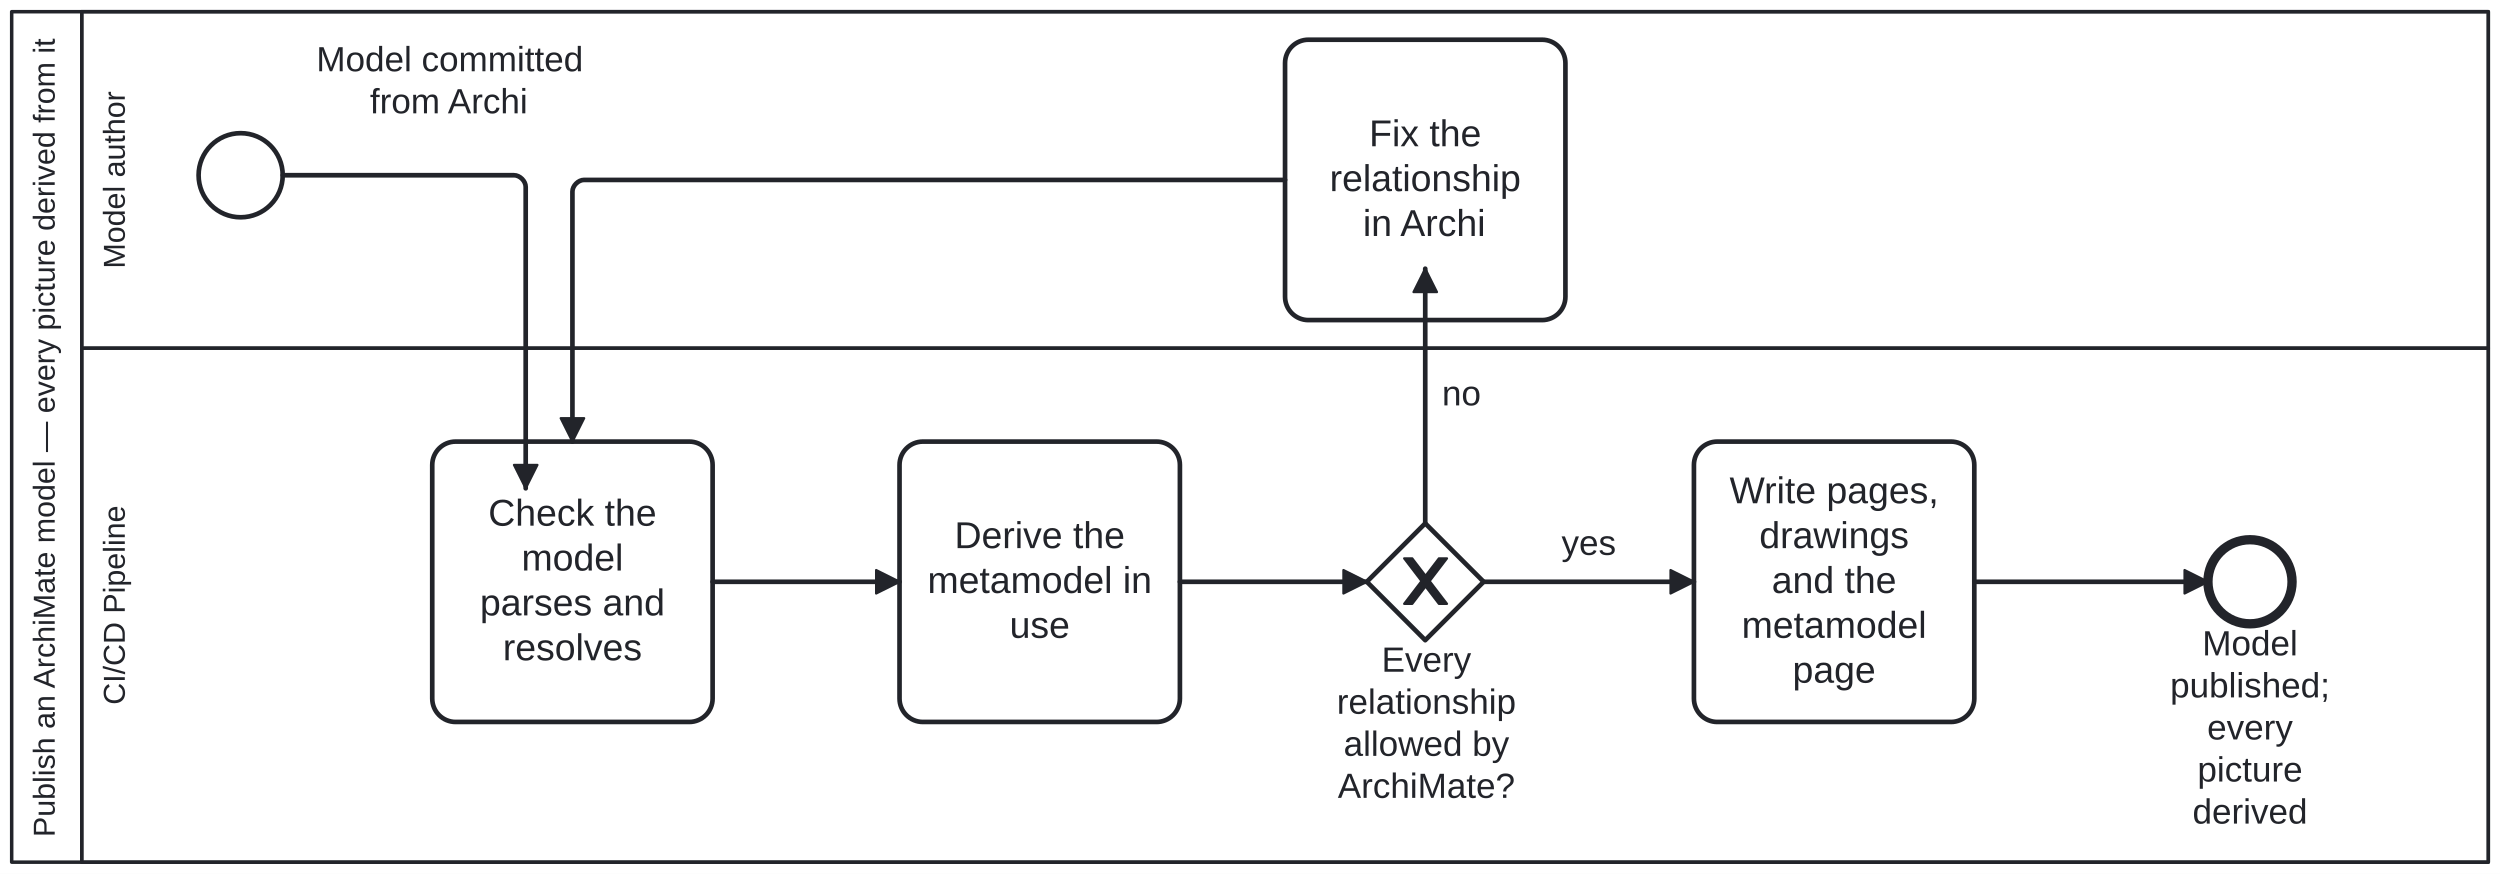
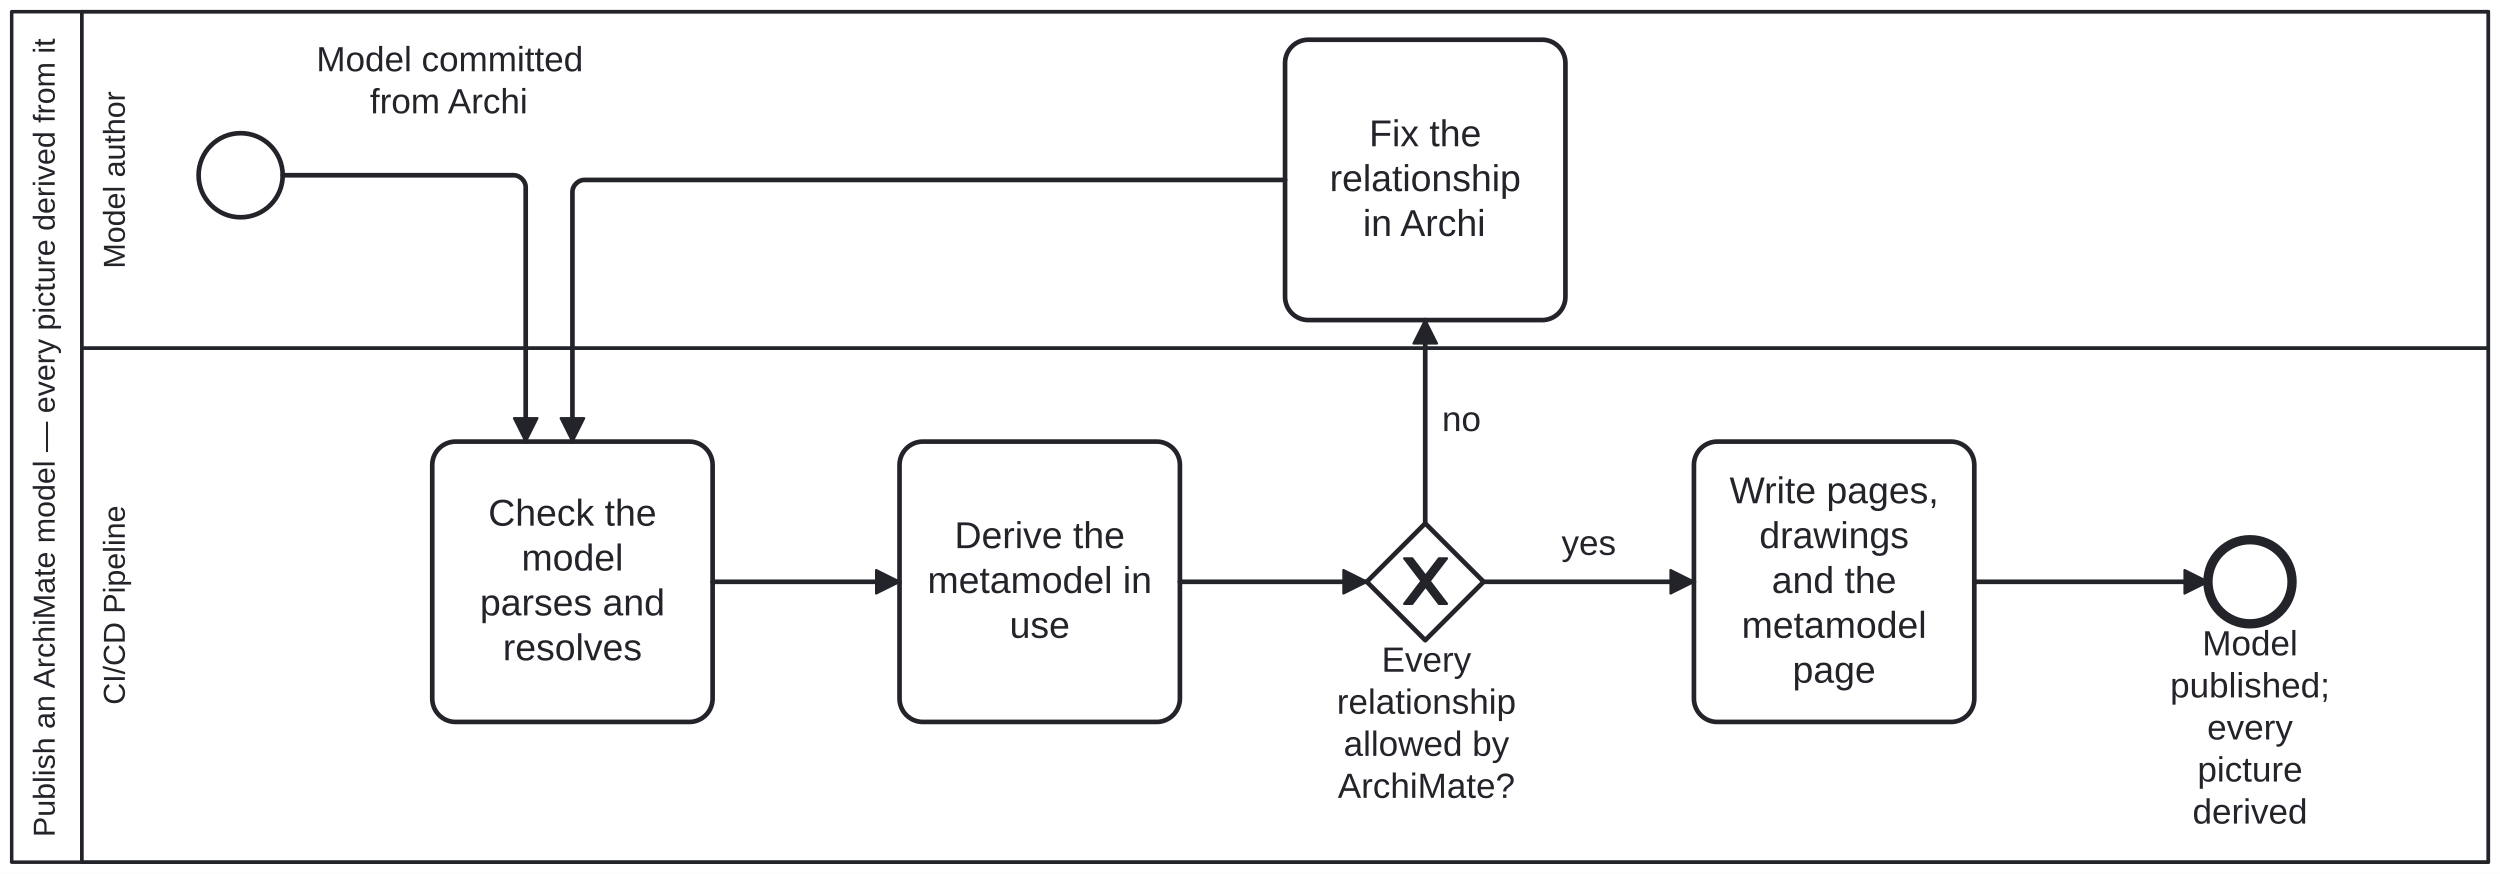
<svg xmlns="http://www.w3.org/2000/svg" width="100%" style="max-width:100%;height:auto" viewBox="155 75 1070 374" version="1.1">
  <rect x="155" y="75" width="1070" height="374" fill="#ffffff" />
  <g class="djs-group">
    <g class="djs-element djs-shape" data-element-id="Participant_Process_ArchimatePublish" style="display: block;" transform="matrix(1 0 0 1 160 80)">
      <g class="djs-visual">
        <rect x="0" y="0" width="1060" height="364" rx="0" ry="0" style="stroke-linecap: round; stroke-linejoin: round; stroke: rgb(34, 36, 42); stroke-width: 1.5px; fill: white; fill-opacity: 0.95;" />
        <path style="fill: none; stroke-linecap: round; stroke-linejoin: round; stroke: rgb(34, 36, 42); stroke-width: 1.5px;" d="M30,0L30,364" />
        <text lineHeight="1.05" class="djs-label" transform="matrix(-1.83697e-16 -1 1 -1.83697e-16 0 364)" style="font-family: Arial, sans-serif; font-size: 13px; font-weight: normal; fill: rgb(34, 36, 42);">
          <tspan x="10.762" y="18.413">Publish an ArchiMate model — every picture derived from it</tspan>
        </text>
      </g>
      <rect class="djs-hit djs-hit-all" x="0" y="0" width="1060" height="364" style="fill: none; stroke-opacity: 0; stroke: white; stroke-width: 15px;" />
    </g>
    <g class="djs-children">
      <g class="djs-group">
        <g class="djs-element djs-shape" data-element-id="Lane_Pipeline" style="display: block;" transform="matrix(1 0 0 1 190 224)">
          <g class="djs-visual">
            <rect x="0" y="0" width="1030" height="220" rx="0" ry="0" style="stroke-linecap: round; stroke-linejoin: round; stroke: rgb(34, 36, 42); stroke-width: 1.5px; fill: white; fill-opacity: 0.25;" />
            <text lineHeight="1.05" class="djs-label" transform="matrix(-1.83697e-16 -1 1 -1.83697e-16 0 220)" style="font-family: Arial, sans-serif; font-size: 13px; font-weight: normal; fill: rgb(34, 36, 42);">
              <tspan x="67.372" y="18.413">CI/CD Pipeline</tspan>
            </text>
          </g>
          <rect class="djs-hit djs-hit-all" x="0" y="0" width="1030" height="220" style="fill: none; stroke-opacity: 0; stroke: white; stroke-width: 15px;" />
        </g>
      </g>
      <g class="djs-group">
        <g class="djs-element djs-shape" data-element-id="Lane_Author" style="display: block;" transform="matrix(1 0 0 1 190 80)">
          <g class="djs-visual">
            <rect x="0" y="0" width="1030" height="144" rx="0" ry="0" style="stroke-linecap: round; stroke-linejoin: round; stroke: rgb(34, 36, 42); stroke-width: 1.5px; fill: white; fill-opacity: 0.25;" />
            <text lineHeight="1.05" class="djs-label" transform="matrix(-1.83697e-16 -1 1 -1.83697e-16 0 144)" style="font-family: Arial, sans-serif; font-size: 13px; font-weight: normal; fill: rgb(34, 36, 42);">
              <tspan x="34.06" y="18.413">Model author</tspan>
            </text>
          </g>
          <rect class="djs-hit djs-hit-all" x="0" y="0" width="1030" height="144" style="fill: none; stroke-opacity: 0; stroke: white; stroke-width: 15px;" />
        </g>
      </g>
      <g class="djs-group">
        <g class="djs-element djs-shape" data-element-id="Start_Process_ArchimatePublish" style="display: block;" transform="matrix(1 0 0 1 240 132)">
          <g class="djs-visual">
            <circle cx="18" cy="18" r="18" style="stroke-linecap: round; stroke-linejoin: round; stroke: rgb(34, 36, 42); stroke-width: 2px; fill: white; fill-opacity: 0.95;" />
          </g>
          <rect class="djs-hit djs-hit-all" x="0" y="0" width="36" height="36" style="fill: none; stroke-opacity: 0; stroke: white; stroke-width: 15px;" />
        </g>
      </g>
      <g class="djs-group">
        <g class="djs-element djs-shape" data-element-id="Start_Process_ArchimatePublish_label" style="display: block;" transform="matrix(1 0 0 1 290 92)">
          <g class="djs-visual">
            <text lineHeight="1.2" class="djs-label" style="font-family: Arial, sans-serif; font-size: 15px; font-weight: normal; fill: rgb(34, 36, 42);">
              <tspan x="0.397" y="13.5">Model committed</tspan>
              <tspan x="23.329" y="31.5">from Archi</tspan>
            </text>
          </g>
          <rect class="djs-hit djs-hit-all" x="0" y="0" width="115" height="36" style="fill: none; stroke-opacity: 0; stroke: white; stroke-width: 15px;" />
        </g>
      </g>
      <g class="djs-group">
        <g class="djs-element djs-shape" data-element-id="A_Check" style="display: block;" transform="matrix(1 0 0 1 340 264)">
          <g class="djs-visual">
            <rect x="0" y="0" width="120" height="120" rx="10" ry="10" style="stroke-linecap: round; stroke-linejoin: round; stroke: rgb(34, 36, 42); stroke-width: 2px; fill: white; fill-opacity: 0.95;" />
            <text lineHeight="1.2" class="djs-label" style="font-family: Arial, sans-serif; font-size: 16px; font-weight: normal; fill: rgb(34, 36, 42);">
              <tspan x="23.98" y="36">Check the </tspan>
              <tspan x="38.211" y="55.2">model</tspan>
              <tspan x="20.418" y="74.4">parses and </tspan>
              <tspan x="30.211" y="93.6">resolves</tspan>
            </text>
          </g>
          <rect class="djs-hit djs-hit-all" x="0" y="0" width="120" height="120" style="fill: none; stroke-opacity: 0; stroke: white; stroke-width: 15px;" />
        </g>
      </g>
      <g class="djs-group">
        <g class="djs-element djs-shape" data-element-id="A_Metamodel" style="display: block;" transform="matrix(1 0 0 1 540 264)">
          <g class="djs-visual">
            <rect x="0" y="0" width="120" height="120" rx="10" ry="10" style="stroke-linecap: round; stroke-linejoin: round; stroke: rgb(34, 36, 42); stroke-width: 2px; fill: white; fill-opacity: 0.95;" />
            <text lineHeight="1.2" class="djs-label" style="font-family: Arial, sans-serif; font-size: 16px; font-weight: normal; fill: rgb(34, 36, 42);">
              <tspan x="23.539" y="45.6">Derive the</tspan>
              <tspan x="11.977" y="64.8">metamodel in </tspan>
              <tspan x="47.102" y="84">use</tspan>
            </text>
          </g>
          <rect class="djs-hit djs-hit-all" x="0" y="0" width="120" height="120" style="fill: none; stroke-opacity: 0; stroke: white; stroke-width: 15px;" />
        </g>
      </g>
      <g class="djs-group">
        <g class="djs-element djs-shape" data-element-id="GW_Allowed" style="display: block;" transform="matrix(1 0 0 1 740 299)">
          <g class="djs-visual">
            <polygon points="25,0 50,25 25,50 0,25" style="stroke-linecap: round; stroke-linejoin: round; stroke: rgb(34, 36, 42); stroke-width: 2px; fill: white; fill-opacity: 0.95;" />
            <path d="m 16,15 7.429,9.714 -7.429,9.714 3.429,0 5.714,-7.464 5.714,7.464 3.429,0 -7.429,-9.714 7.429,-9.714 -3.429,0 -5.714,7.464 -5.714,-7.464 -3.429,0 z" style="fill: rgb(34, 36, 42); stroke-linecap: round; stroke-linejoin: round; stroke: rgb(34, 36, 42); stroke-width: 1px;" />
          </g>
          <rect class="djs-hit djs-hit-all" x="0" y="0" width="50" height="50" style="fill: none; stroke-opacity: 0; stroke: white; stroke-width: 15px;" />
        </g>
      </g>
      <g class="djs-group">
        <g class="djs-element djs-shape" data-element-id="GW_Allowed_label" style="display: block;" transform="matrix(1 0 0 1 727 349)">
          <g class="djs-visual">
            <text lineHeight="1.2" class="djs-label" style="font-family: Arial, sans-serif; font-size: 15px; font-weight: normal; fill: rgb(34, 36, 42);">
              <tspan x="19.329" y="13.5">Every </tspan>
              <tspan x="0.143" y="31.5">relationship</tspan>
              <tspan x="3.062" y="49.5">allowed by</tspan>
              <tspan x="0.568" y="67.5">ArchiMate?</tspan>
            </text>
          </g>
          <rect class="djs-hit djs-hit-all" x="0" y="0" width="77" height="72" style="fill: none; stroke-opacity: 0; stroke: white; stroke-width: 15px;" />
        </g>
      </g>
      <g class="djs-group">
        <g class="djs-element djs-shape" data-element-id="A_FixModel" style="display: block;" transform="matrix(1 0 0 1 705 92)">
          <g class="djs-visual">
            <rect x="0" y="0" width="120" height="120" rx="10" ry="10" style="stroke-linecap: round; stroke-linejoin: round; stroke: rgb(34, 36, 42); stroke-width: 2px; fill: white; fill-opacity: 0.95;" />
            <text lineHeight="1.2" class="djs-label" style="font-family: Arial, sans-serif; font-size: 16px; font-weight: normal; fill: rgb(34, 36, 42);">
              <tspan x="35.992" y="45.6">Fix the </tspan>
              <tspan x="19.086" y="64.8">relationship</tspan>
              <tspan x="33.324" y="84">in Archi</tspan>
            </text>
          </g>
          <rect class="djs-hit djs-hit-all" x="0" y="0" width="120" height="120" style="fill: none; stroke-opacity: 0; stroke: white; stroke-width: 15px;" />
        </g>
      </g>
      <g class="djs-group">
        <g class="djs-element djs-shape" data-element-id="A_Pages" style="display: block;" transform="matrix(1 0 0 1 880 264)">
          <g class="djs-visual">
            <rect x="0" y="0" width="120" height="120" rx="10" ry="10" style="stroke-linecap: round; stroke-linejoin: round; stroke: rgb(34, 36, 42); stroke-width: 2px; fill: white; fill-opacity: 0.95;" />
            <text lineHeight="1.2" class="djs-label" style="font-family: Arial, sans-serif; font-size: 16px; font-weight: normal; fill: rgb(34, 36, 42);">
              <tspan x="15.238" y="26.4">Write pages, </tspan>
              <tspan x="27.984" y="45.6">drawings</tspan>
              <tspan x="33.309" y="64.8">and the </tspan>
              <tspan x="20.426" y="84">metamodel </tspan>
              <tspan x="42.203" y="103.2">page</tspan>
            </text>
          </g>
          <rect class="djs-hit djs-hit-all" x="0" y="0" width="120" height="120" style="fill: none; stroke-opacity: 0; stroke: white; stroke-width: 15px;" />
        </g>
      </g>
      <g class="djs-group">
        <g class="djs-element djs-shape" data-element-id="End_Process_ArchimatePublish" style="display: block;" transform="matrix(1 0 0 1 1100 306)">
          <g class="djs-visual">
            <circle cx="18" cy="18" r="18" style="stroke-linecap: round; stroke-linejoin: round; stroke: rgb(34, 36, 42); stroke-width: 4px; fill: white; fill-opacity: 0.95;" />
          </g>
          <rect class="djs-hit djs-hit-all" x="0" y="0" width="36" height="36" style="fill: none; stroke-opacity: 0; stroke: white; stroke-width: 15px;" />
        </g>
      </g>
      <g class="djs-group">
        <g class="djs-element djs-shape" data-element-id="End_Process_ArchimatePublish_label" style="display: block;" transform="matrix(1 0 0 1 1075 342)">
          <g class="djs-visual">
            <text lineHeight="1.2" class="djs-label" style="font-family: Arial, sans-serif; font-size: 15px; font-weight: normal; fill: rgb(34, 36, 42);">
              <tspan x="22.573" y="13.5">Model </tspan>
              <tspan x="8.807" y="31.5">published;</tspan>
              <tspan x="24.66" y="49.5">every </tspan>
              <tspan x="20.489" y="67.5">picture </tspan>
              <tspan x="18.402" y="85.5">derived</tspan>
            </text>
          </g>
          <rect class="djs-hit djs-hit-all" x="0" y="0" width="86" height="72" style="fill: none; stroke-opacity: 0; stroke: white; stroke-width: 15px;" />
        </g>
      </g>
      <g class="djs-group">
        <g class="djs-element djs-connection" data-element-id="SF_Process_ArchimatePublish_1" style="display: block;">
          <g class="djs-visual">
            <defs>
              <marker id="bpmn-marker-1" viewBox="0 0 20 20" refX="11" refY="10" markerWidth="10" markerHeight="10" orient="auto">
                <path d="M 1 5 L 11 10 L 1 15 Z" style="stroke-linecap: round; stroke-linejoin: round; stroke: rgb(34, 36, 42); stroke-width: 1px; fill: rgb(34, 36, 42);" />
              </marker>
            </defs>
-             <path data-corner-radius="5" style="fill: none; stroke-linecap: round; stroke-linejoin: round; stroke: rgb(34, 36, 42); stroke-width: 2px; marker-end: url('#bpmn-marker-1');" d="M276,150L375,150C377.5,150,380,152.5,380,155L380,284" />
-           </g>
-           <path d="M276,150L380,150L380,284" class="djs-hit djs-hit-stroke" style="fill: none; stroke-opacity: 0; stroke: white; stroke-width: 15px;" />
+             <path data-corner-radius="5" style="fill: none; stroke-linecap: round; stroke-linejoin: round; stroke: rgb(34, 36, 42); stroke-width: 2px; marker-end: url('#bpmn-marker-1');" d="M276,150L375,150C377.5,150,380,152.5,380,155L380,264" />
+           </g>
+           <path d="M276,150L380,150L380,264" class="djs-hit djs-hit-stroke" style="fill: none; stroke-opacity: 0; stroke: white; stroke-width: 15px;" />
        </g>
      </g>
      <g class="djs-group">
        <g class="djs-element djs-connection" data-element-id="SF_Process_ArchimatePublish_2" style="display: block;">
          <g class="djs-visual">
            <defs>
              <marker id="bpmn-marker-2" viewBox="0 0 20 20" refX="11" refY="10" markerWidth="10" markerHeight="10" orient="auto">
                <path d="M 1 5 L 11 10 L 1 15 Z" style="stroke-linecap: round; stroke-linejoin: round; stroke: rgb(34, 36, 42); stroke-width: 1px; fill: rgb(34, 36, 42);" />
              </marker>
            </defs>
            <path data-corner-radius="5" style="fill: none; stroke-linecap: round; stroke-linejoin: round; stroke: rgb(34, 36, 42); stroke-width: 2px; marker-end: url('#bpmn-marker-2');" d="M460,324L540,324" />
          </g>
          <path d="M460,324L540,324" class="djs-hit djs-hit-stroke" style="fill: none; stroke-opacity: 0; stroke: white; stroke-width: 15px;" />
        </g>
      </g>
      <g class="djs-group">
        <g class="djs-element djs-connection" data-element-id="SF_Process_ArchimatePublish_3" style="display: block;">
          <g class="djs-visual">
            <defs>
              <marker id="bpmn-marker-3" viewBox="0 0 20 20" refX="11" refY="10" markerWidth="10" markerHeight="10" orient="auto">
                <path d="M 1 5 L 11 10 L 1 15 Z" style="stroke-linecap: round; stroke-linejoin: round; stroke: rgb(34, 36, 42); stroke-width: 1px; fill: rgb(34, 36, 42);" />
              </marker>
            </defs>
            <path data-corner-radius="5" style="fill: none; stroke-linecap: round; stroke-linejoin: round; stroke: rgb(34, 36, 42); stroke-width: 2px; marker-end: url('#bpmn-marker-3');" d="M660,324L740,324" />
          </g>
          <path d="M660,324L740,324" class="djs-hit djs-hit-stroke" style="fill: none; stroke-opacity: 0; stroke: white; stroke-width: 15px;" />
        </g>
      </g>
      <g class="djs-group">
        <g class="djs-element djs-connection" data-element-id="SF_Process_ArchimatePublish_4" style="display: block;">
          <g class="djs-visual">
            <defs>
              <marker id="bpmn-marker-4" viewBox="0 0 20 20" refX="11" refY="10" markerWidth="10" markerHeight="10" orient="auto">
                <path d="M 1 5 L 11 10 L 1 15 Z" style="stroke-linecap: round; stroke-linejoin: round; stroke: rgb(34, 36, 42); stroke-width: 1px; fill: rgb(34, 36, 42);" />
              </marker>
            </defs>
            <path data-corner-radius="5" style="fill: none; stroke-linecap: round; stroke-linejoin: round; stroke: rgb(34, 36, 42); stroke-width: 2px; marker-end: url('#bpmn-marker-4');" d="M790,324L880,324" />
          </g>
          <path d="M790,324L880,324" class="djs-hit djs-hit-stroke" style="fill: none; stroke-opacity: 0; stroke: white; stroke-width: 15px;" />
        </g>
      </g>
      <g class="djs-group">
        <g class="djs-element djs-shape" data-element-id="SF_Process_ArchimatePublish_4_label" style="display: block;" transform="matrix(1 0 0 1 823 299)">
          <g class="djs-visual">
            <text lineHeight="1.2" class="djs-label" style="font-family: Arial, sans-serif; font-size: 15px; font-weight: normal; fill: rgb(34, 36, 42);">
              <tspan x="0.329" y="13.5">yes</tspan>
            </text>
          </g>
          <rect class="djs-hit djs-hit-all" x="0" y="0" width="24" height="18" style="fill: none; stroke-opacity: 0; stroke: white; stroke-width: 15px;" />
        </g>
      </g>
      <g class="djs-group">
        <g class="djs-element djs-connection" data-element-id="SF_Process_ArchimatePublish_5" style="display: block;">
          <g class="djs-visual">
            <defs>
              <marker id="bpmn-marker-5" viewBox="0 0 20 20" refX="11" refY="10" markerWidth="10" markerHeight="10" orient="auto">
                <path d="M 1 5 L 11 10 L 1 15 Z" style="stroke-linecap: round; stroke-linejoin: round; stroke: rgb(34, 36, 42); stroke-width: 1px; fill: rgb(34, 36, 42);" />
              </marker>
            </defs>
-             <path data-corner-radius="5" style="fill: none; stroke-linecap: round; stroke-linejoin: round; stroke: rgb(34, 36, 42); stroke-width: 2px; marker-end: url('#bpmn-marker-5');" d="M765,299L765,190" />
-           </g>
-           <path d="M765,299L765,190" class="djs-hit djs-hit-stroke" style="fill: none; stroke-opacity: 0; stroke: white; stroke-width: 15px;" />
-         </g>
-       </g>
-       <g class="djs-group">
-         <g class="djs-element djs-shape" data-element-id="SF_Process_ArchimatePublish_5_label" style="display: block;" transform="matrix(1 0 0 1 772 235)">
+             <path data-corner-radius="5" style="fill: none; stroke-linecap: round; stroke-linejoin: round; stroke: rgb(34, 36, 42); stroke-width: 2px; marker-end: url('#bpmn-marker-5');" d="M765,299L765,212" />
+           </g>
+           <path d="M765,299L765,212" class="djs-hit djs-hit-stroke" style="fill: none; stroke-opacity: 0; stroke: white; stroke-width: 15px;" />
+         </g>
+       </g>
+       <g class="djs-group">
+         <g class="djs-element djs-shape" data-element-id="SF_Process_ArchimatePublish_5_label" style="display: block;" transform="matrix(1 0 0 1 772 246)">
          <g class="djs-visual">
            <text lineHeight="1.2" class="djs-label" style="font-family: Arial, sans-serif; font-size: 15px; font-weight: normal; fill: rgb(34, 36, 42);">
              <tspan x="0.158" y="13.5">no</tspan>
            </text>
          </g>
          <rect class="djs-hit djs-hit-all" x="0" y="0" width="17" height="18" style="fill: none; stroke-opacity: 0; stroke: white; stroke-width: 15px;" />
        </g>
      </g>
      <g class="djs-group">
        <g class="djs-element djs-connection" data-element-id="SF_Process_ArchimatePublish_6" style="display: block;">
          <g class="djs-visual">
            <defs>
              <marker id="bpmn-marker-6" viewBox="0 0 20 20" refX="11" refY="10" markerWidth="10" markerHeight="10" orient="auto">
                <path d="M 1 5 L 11 10 L 1 15 Z" style="stroke-linecap: round; stroke-linejoin: round; stroke: rgb(34, 36, 42); stroke-width: 1px; fill: rgb(34, 36, 42);" />
              </marker>
            </defs>
            <path data-corner-radius="5" style="fill: none; stroke-linecap: round; stroke-linejoin: round; stroke: rgb(34, 36, 42); stroke-width: 2px; marker-end: url('#bpmn-marker-6');" d="M705,152L405,152C402.5,152,400,154.5,400,157L400,264" />
          </g>
          <path d="M705,152L400,152L400,264" class="djs-hit djs-hit-stroke" style="fill: none; stroke-opacity: 0; stroke: white; stroke-width: 15px;" />
        </g>
      </g>
      <g class="djs-group">
        <g class="djs-element djs-connection" data-element-id="SF_Process_ArchimatePublish_7" style="display: block;">
          <g class="djs-visual">
            <defs>
              <marker id="bpmn-marker-7" viewBox="0 0 20 20" refX="11" refY="10" markerWidth="10" markerHeight="10" orient="auto">
                <path d="M 1 5 L 11 10 L 1 15 Z" style="stroke-linecap: round; stroke-linejoin: round; stroke: rgb(34, 36, 42); stroke-width: 1px; fill: rgb(34, 36, 42);" />
              </marker>
            </defs>
            <path data-corner-radius="5" style="fill: none; stroke-linecap: round; stroke-linejoin: round; stroke: rgb(34, 36, 42); stroke-width: 2px; marker-end: url('#bpmn-marker-7');" d="M1000,324L1100,324" />
          </g>
          <path d="M1000,324L1100,324" class="djs-hit djs-hit-stroke" style="fill: none; stroke-opacity: 0; stroke: white; stroke-width: 15px;" />
        </g>
      </g>
    </g>
  </g>
</svg>
